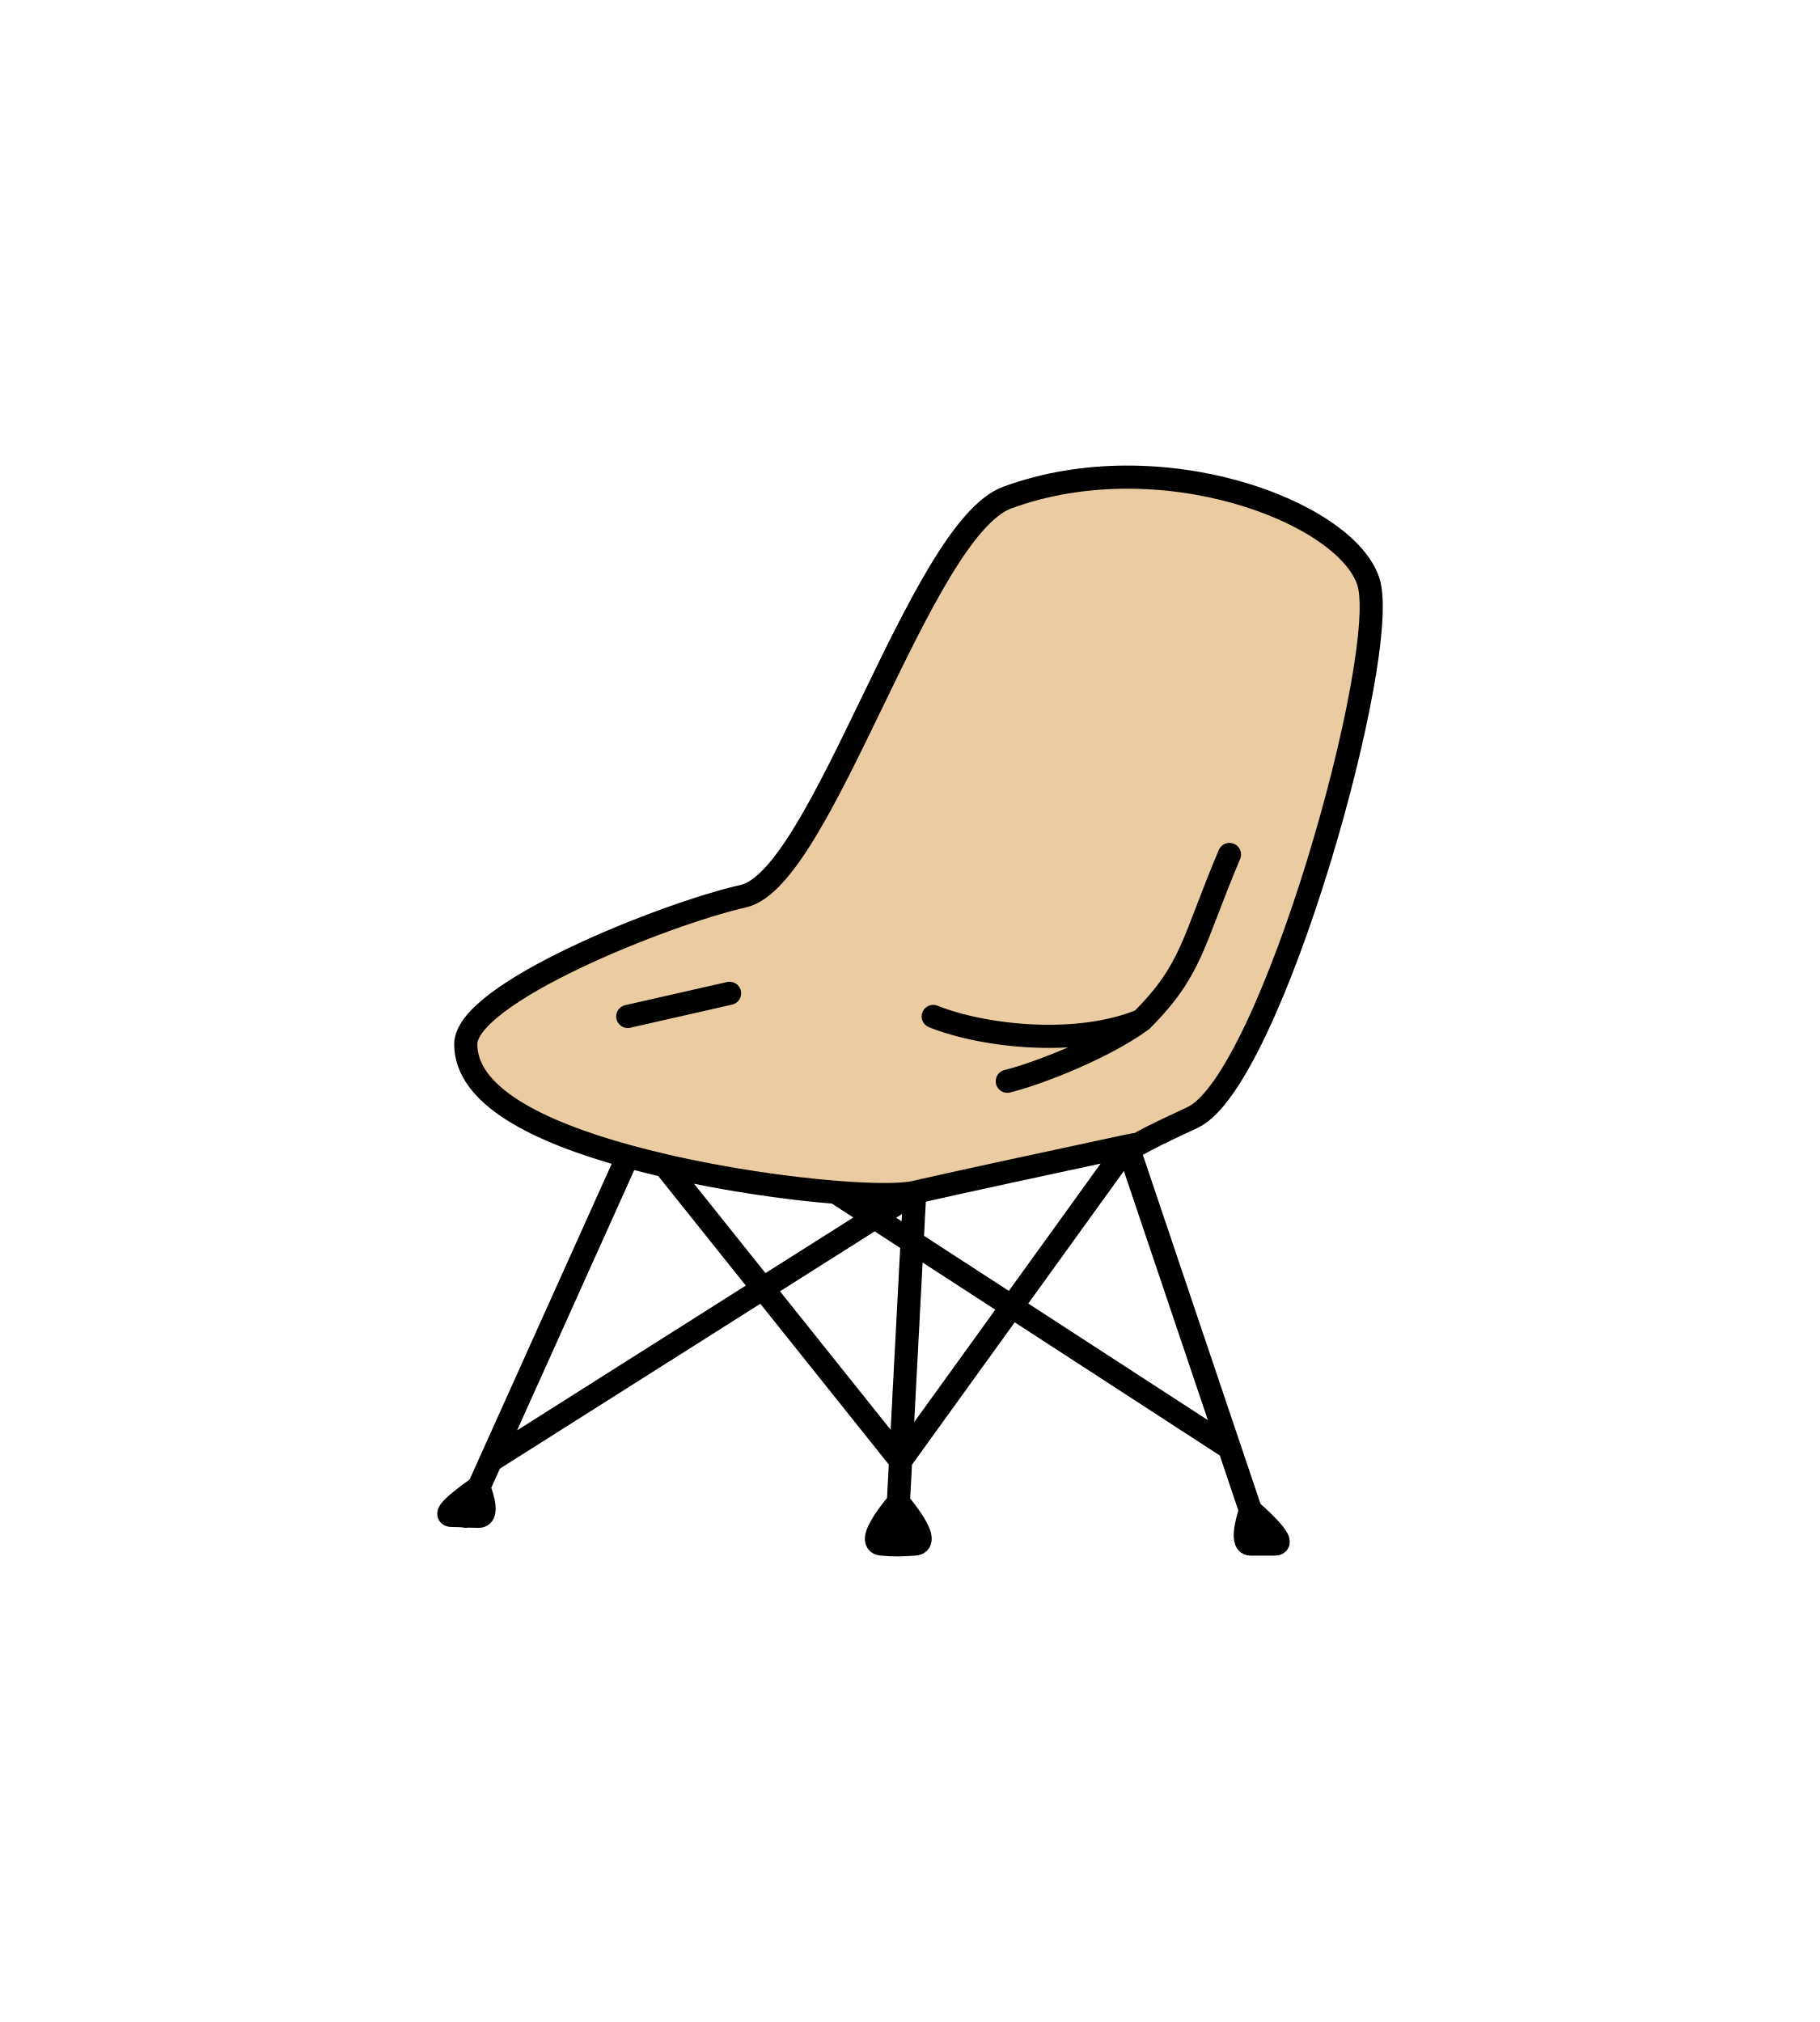
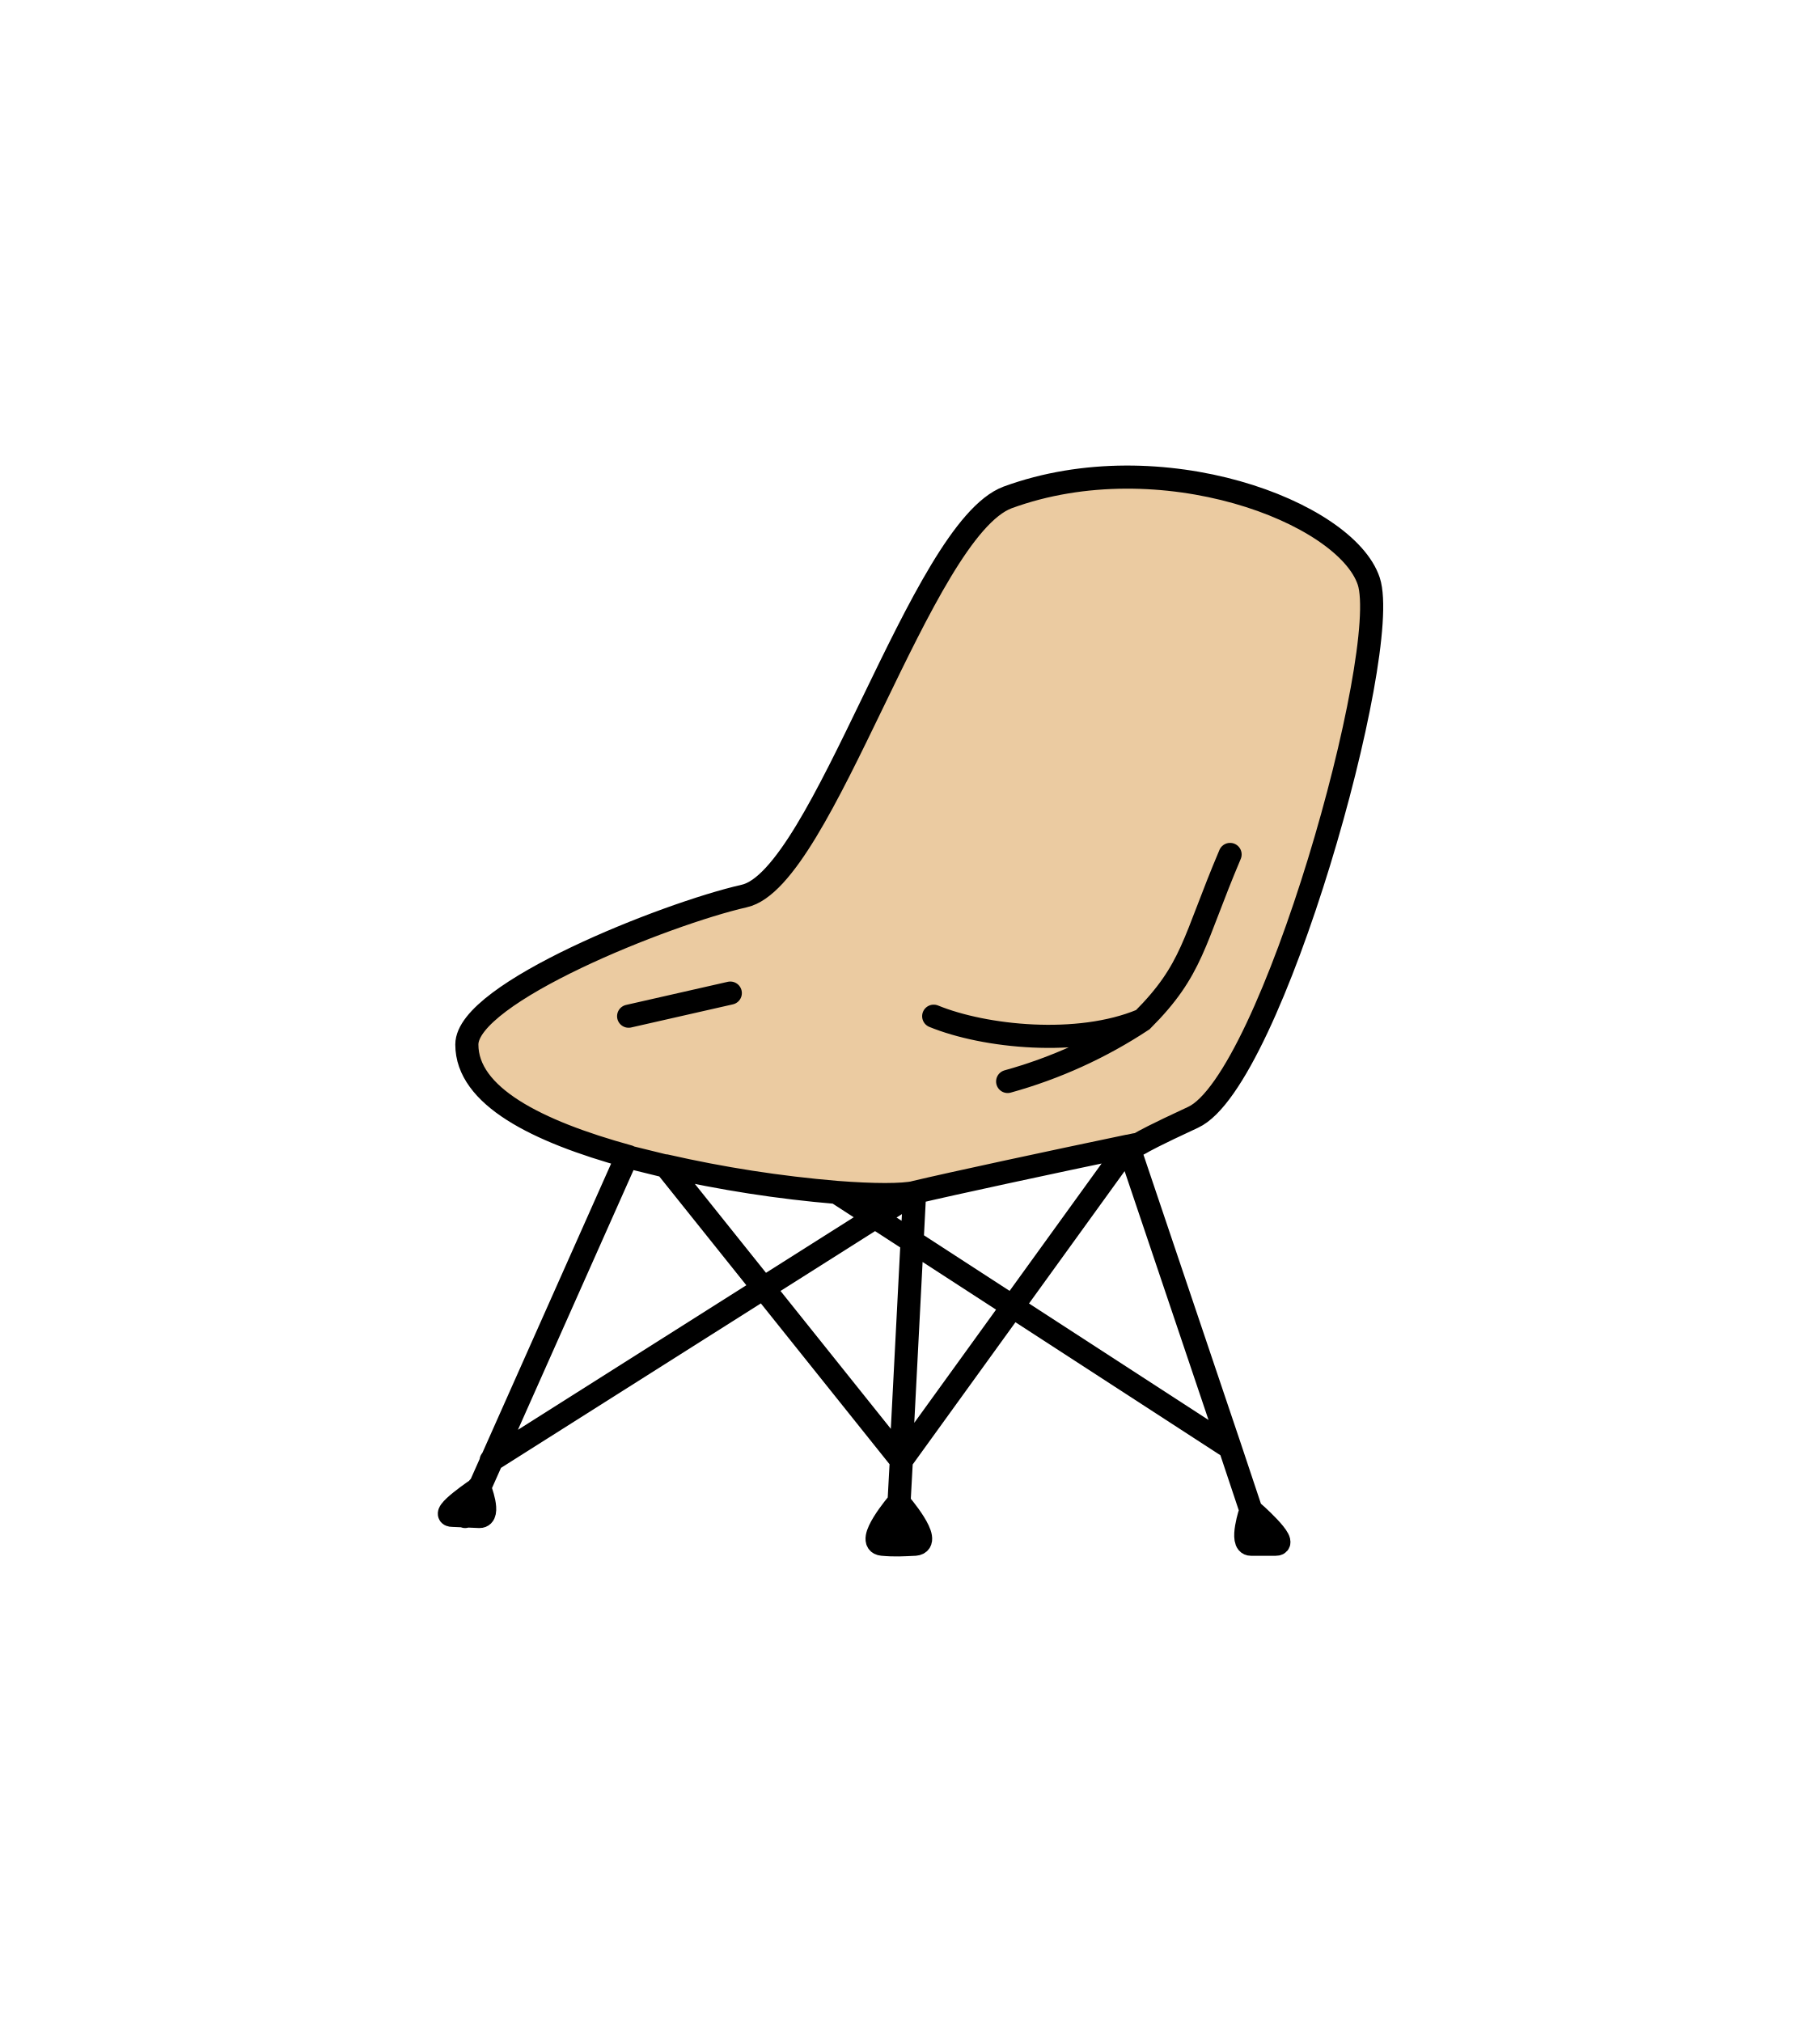
<svg xmlns="http://www.w3.org/2000/svg" width="315" height="350" fill="none">
-   <path fill="#EBCBA1" d="M128.677 155.115c-13.625 3.081-48.067 16.824-48.065 25.635.001 8.81 12.133 15.046 28.037 19.407 2.098.575 4.243 1.113 6.409 1.614 10.368 2.399 21.205 3.943 29.595 4.615 6.429.515 11.421.517 13.664 0 6.314-1.457 23.456-5.154 36.85-8.021 4.279-.916-2.399 1.363 11.219-4.921 13.619-6.285 34.439-80.675 30.438-92.804-4.002-12.128-36.045-24.228-62.486-14.511-15.086 5.544-32.036 65.904-45.661 68.986" />
-   <path stroke="#000" stroke-linecap="round" stroke-width="4.005" d="M158.317 206.386c6.314-1.457 23.456-5.154 36.85-8.021m-36.85 8.021-2.446 46.463m2.446-46.463-73.38 46.463m30.121-51.078c10.368 2.399 21.205 3.943 29.595 4.615 6.429.515 11.421.517 13.664 0m-3.205 60.883.38-7.21m62.907 7.21-.613-1.817-1.35-4.006m-21.269-63.081c4.279-.916-2.399 1.363 11.219-4.921 13.619-6.285 34.439-80.675 30.438-92.804-4.002-12.128-36.045-24.228-62.486-14.511-15.086 5.544-32.036 65.904-45.661 68.986-13.625 3.081-48.067 16.824-48.065 25.635.001 8.81 12.133 15.046 28.037 19.407m86.518-1.792-39.296 54.484m60.565 8.597-3.645-10.809-17.624-52.272m-39.296 54.484-40.813-51.078m40.813 51.078-.379 7.21m-40.434-58.288a165 165 0 0 1-6.409-1.614m-28.037 62.305 2.253-5.007m25.784-57.298-25.784 57.298m129.926-6.818-68.138-44.251m-36.004-30.442 17.624-4.005m35.248 4.005c8.778 3.512 24.966 5.265 36.053.677m-23.236 10.538c5.608-1.389 16.827-5.856 23.236-10.538 8.812-8.784 8.812-13.59 15.217-28.715m3.645 113.54s-2.043 5.823 0 5.823h4.217c2.552 0-4.217-5.823-4.217-5.823Zm-60.944-1.387s-5.988 6.916-2.932 7.21c2.238.215 3.514.153 5.757 0 3.204-.219-2.825-7.21-2.825-7.21Zm-72.627-2.604s2.073 5.007 0 5.007c-1.877 0-3.07-.146-4.661-.146-2.494 0 4.66-4.861 4.66-4.861Z" />
+   <path fill="#EBCBA1" d="M128.7 155.1c-13.6 3.1-48 16.8-48 25.7s12 15 28 19.4l6.4 1.6a213 213 0 0 0 29.6 4.6c6.4.5 11.4.5 13.6 0 6.3-1.5 23.5-5.2 36.9-8 4.2-1-2.4 1.3 11.2-5s34.4-80.6 30.4-92.8c-4-12-36-24.2-62.5-14.5-15 5.6-32 66-45.6 69" />
+   <path stroke="#000" stroke-linecap="round" stroke-width="4" d="M158.3 206.4c6.3-1.5 23.5-5.2 36.9-8m-36.9 8-2.4 46.4m2.4-46.4L85 252.8m30.2-51a213 213 0 0 0 29.6 4.6c6.4.5 11.4.5 13.6 0m-3.2 60.9.4-7.2m62.9 7.2-.6-1.8-1.4-4m-21.2-63.1c4.2-1-2.4 1.3 11.2-5s34.4-80.6 30.4-92.8c-4-12-36-24.2-62.5-14.5-15 5.6-32 66-45.6 69-13.6 3.1-48 16.8-48 25.7s12 15 28 19.4m86.5-1.8-39.3 54.4m60.5 8.6-3.6-10.8-17.6-52.2m-39.3 54.4-40.8-51m40.8 51-.4 7.3M115 201.8l-6.5-1.6m-28 62.3 2.3-5m25.7-57.3L83 257.5m129.9-6.9-68.1-44.2m-36-30.5 17.6-4m35.2 4c8.8 3.6 25 5.3 36 .7m-23.2 10.6a82 82 0 0 0 23.3-10.6c8.8-8.8 8.8-13.6 15.2-28.7m3.6 113.5s-2 5.9 0 5.9h4.3c2.5 0-4.3-5.9-4.3-5.9Zm-61-1.3s-5.9 6.9-2.8 7.2c2.2.2 3.5.1 5.7 0 3.2-.3-2.8-7.2-2.8-7.2ZM83 257.5s2 5 0 5l-4.7-.2c-2.5 0 4.7-4.8 4.7-4.8Z" />
</svg>
